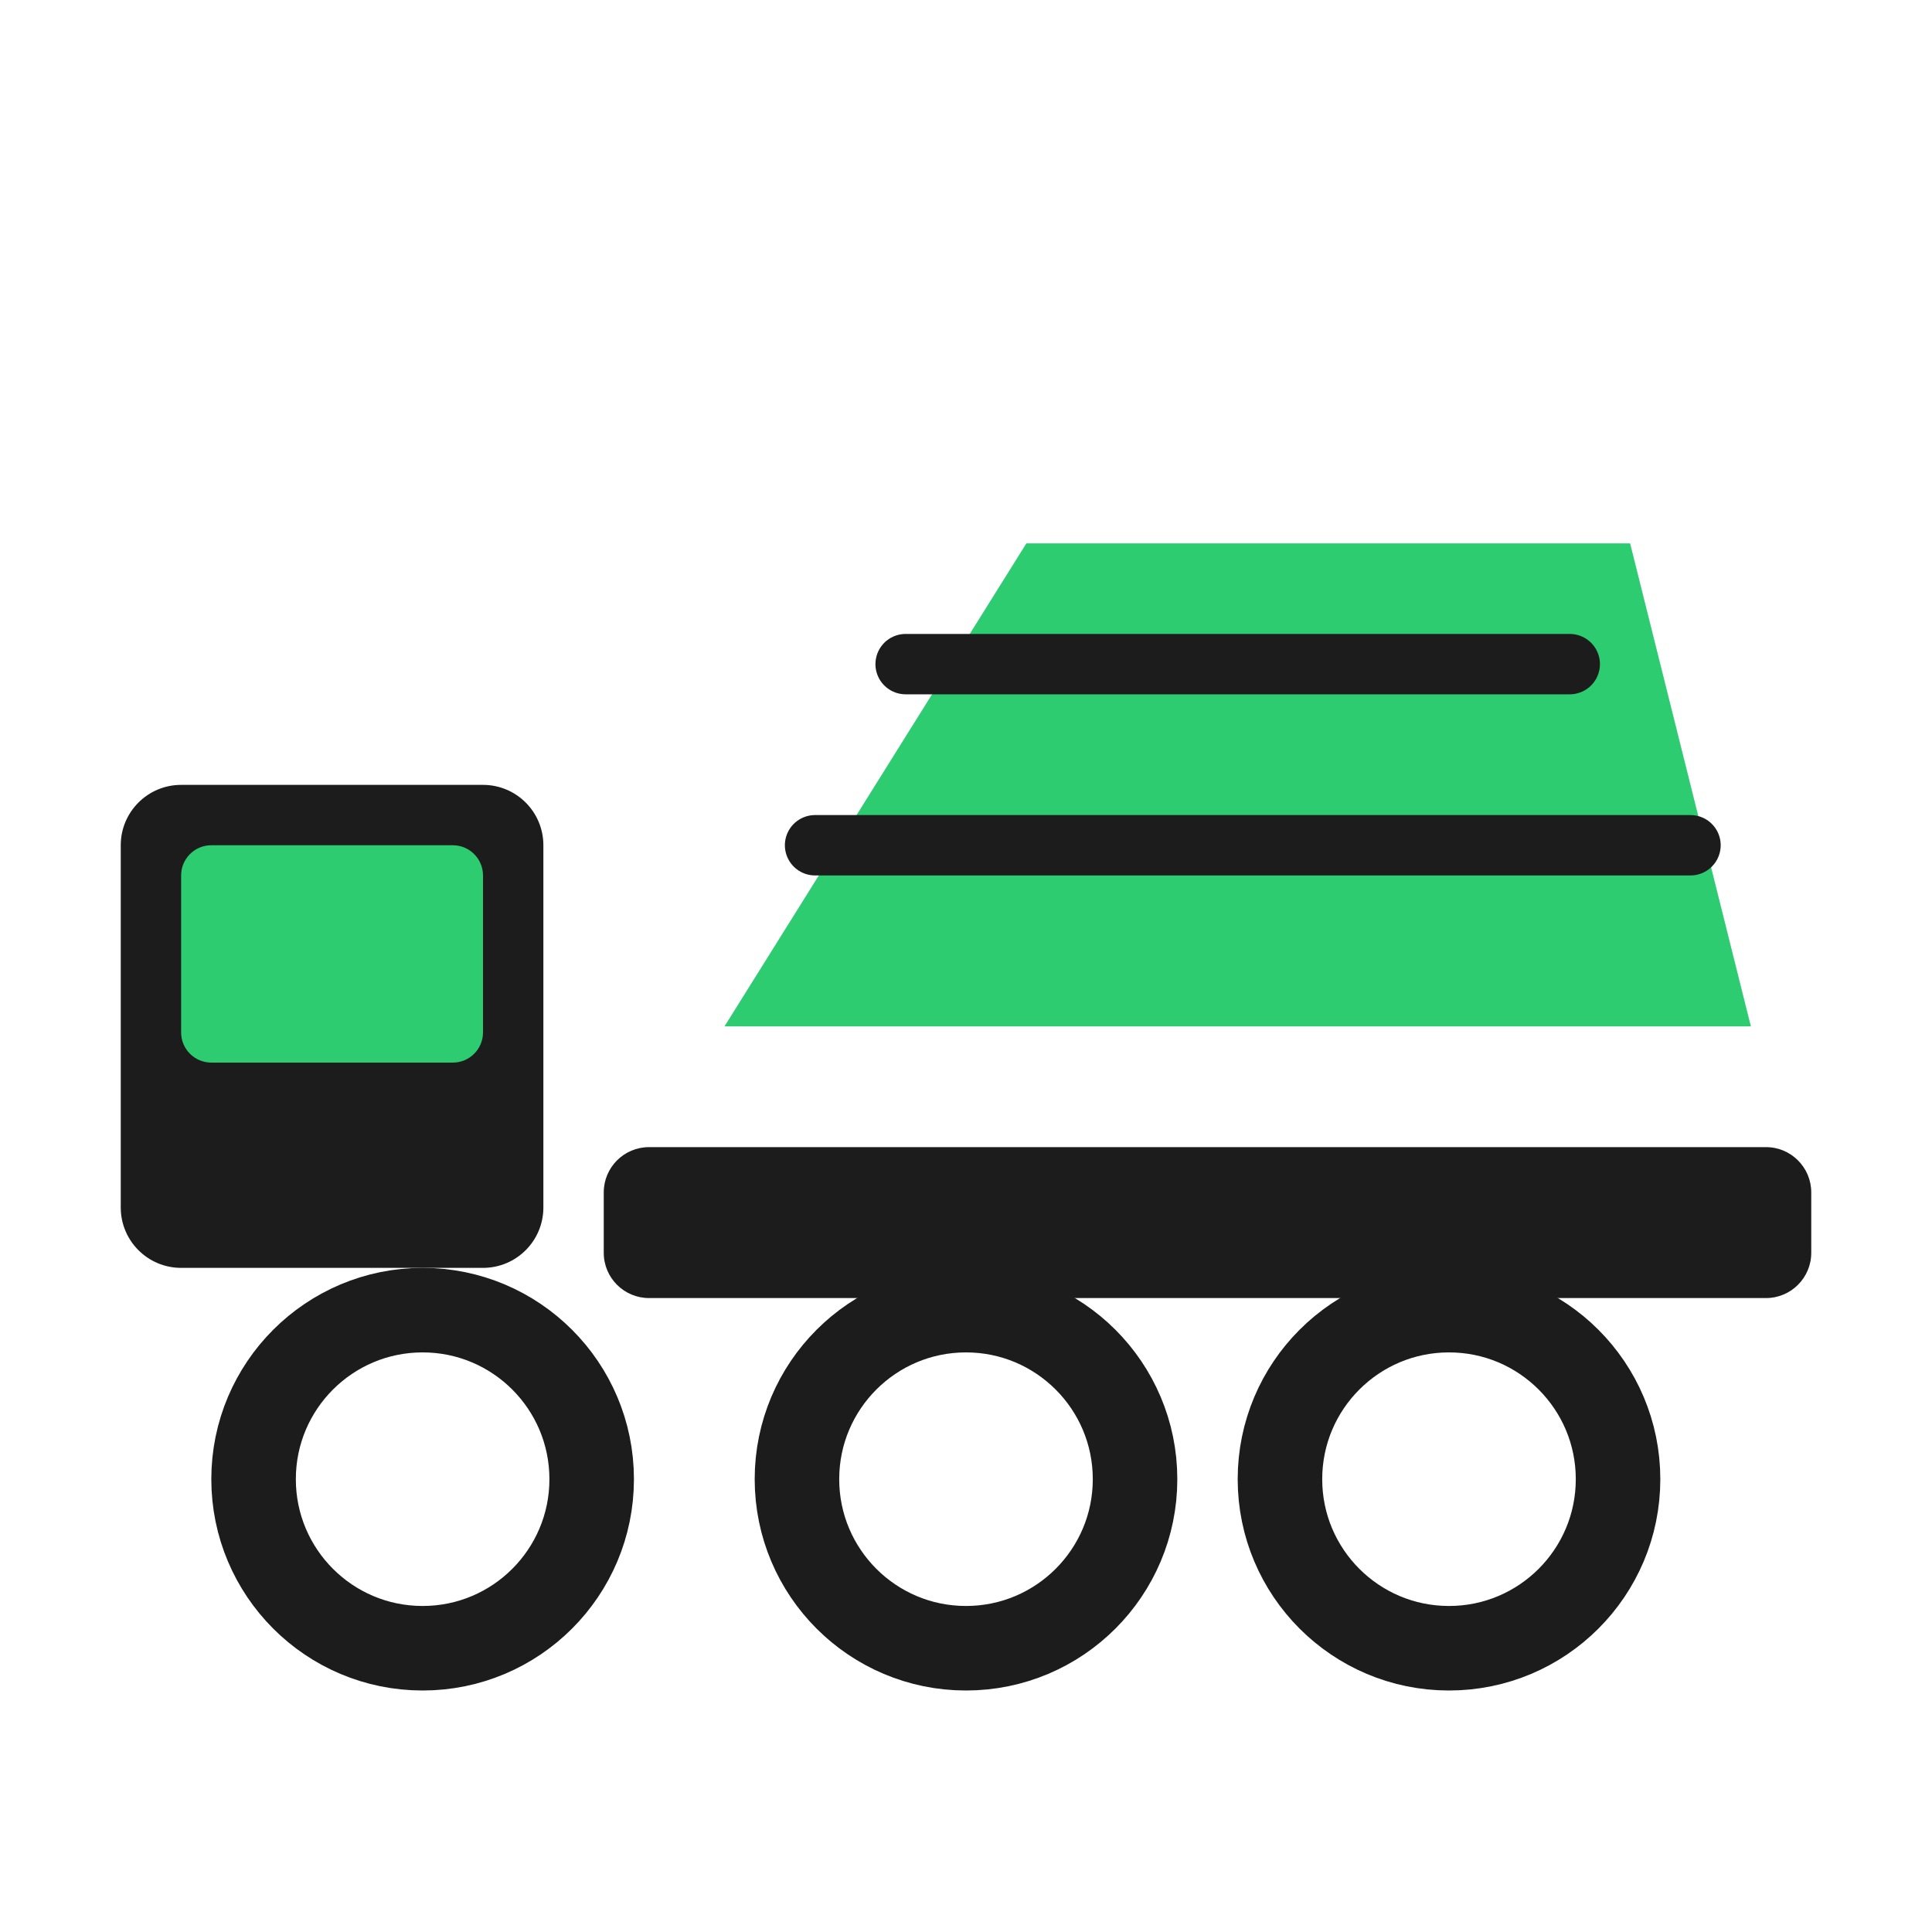
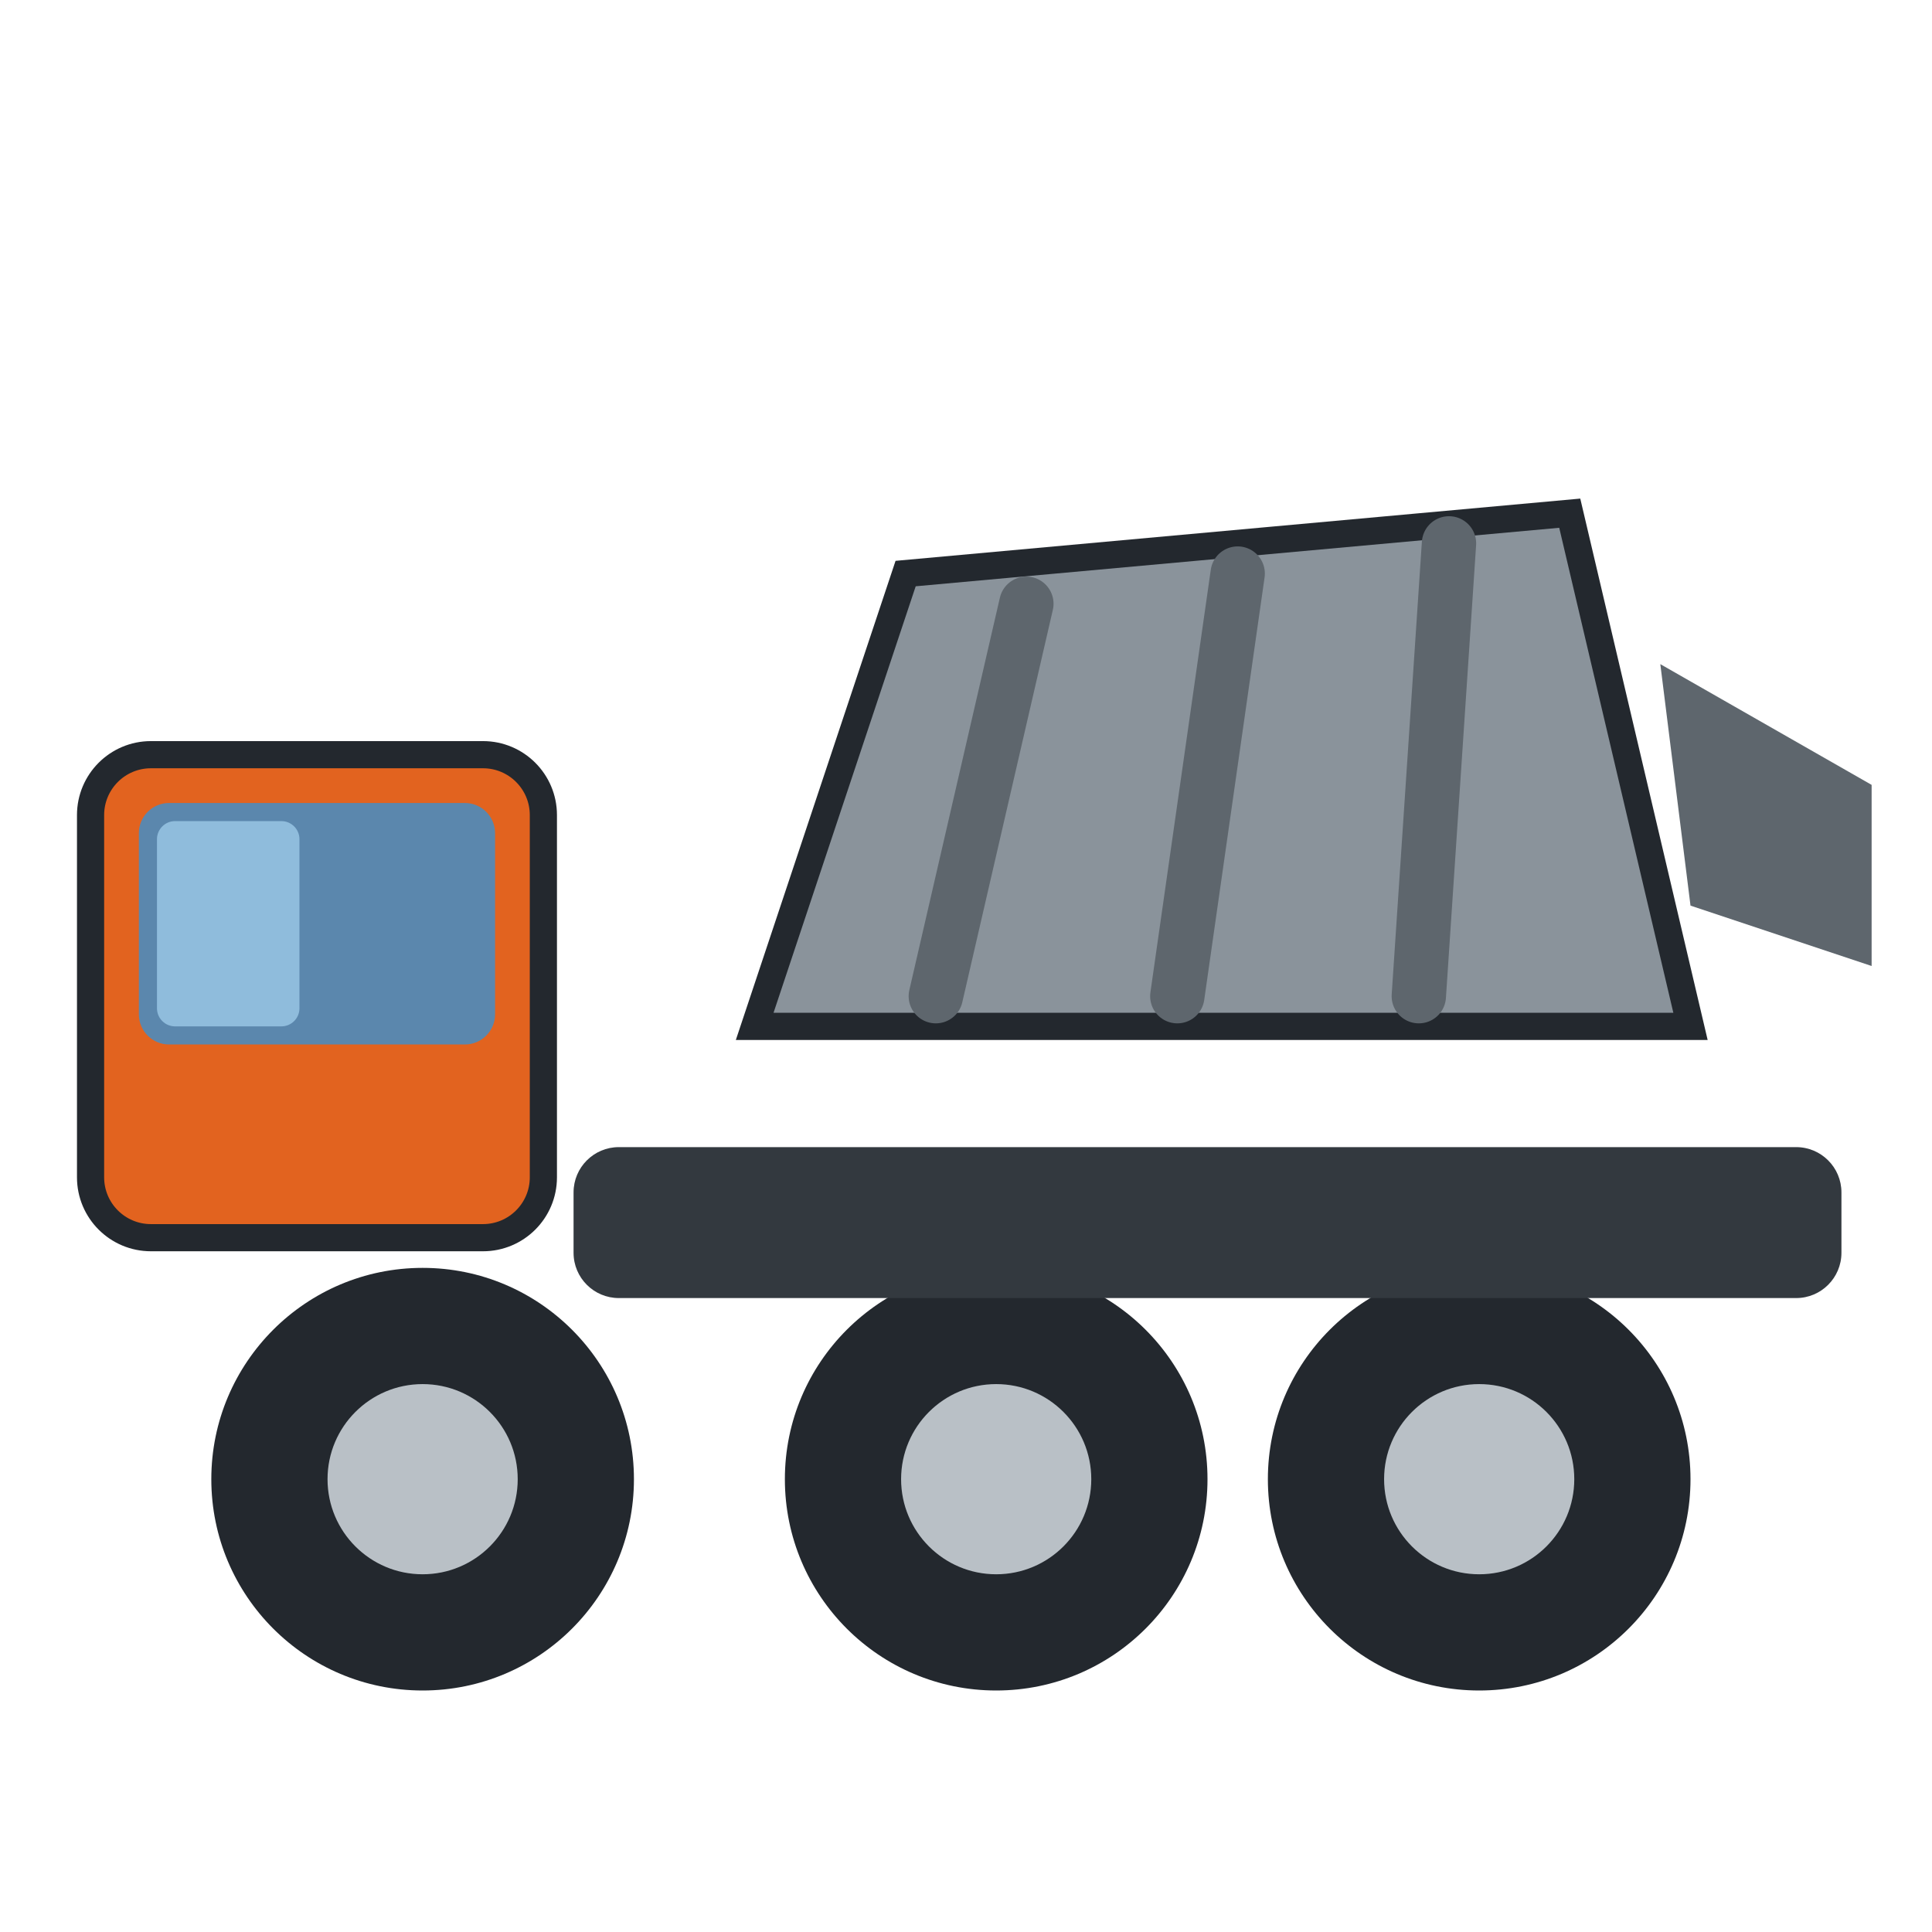
<svg xmlns="http://www.w3.org/2000/svg" viewBox="0 0 64 64">
-   <circle cx="14" cy="49" r="5.6" fill="none" stroke="#1C1C1C" stroke-width="2.8" />
-   <circle cx="32" cy="49" r="5.6" fill="none" stroke="#1C1C1C" stroke-width="2.8" />
-   <circle cx="48" cy="49" r="5.6" fill="none" stroke="#1C1C1C" stroke-width="2.8" />
-   <rect x="4" y="26" width="14" height="16" rx="2" fill="#1C1C1C" />
-   <rect x="6" y="28" width="10" height="7.2" rx="1" fill="#2ECC71" />
-   <rect x="20" y="38" width="40" height="5" rx="1.5" fill="#1C1C1C" />
-   <polygon points="24,34 34,18 54,18 58,34" fill="#2ECC71" />
-   <line x1="30" y1="22" x2="52" y2="22" stroke="#1C1C1C" stroke-width="2" stroke-linecap="round" />
-   <line x1="27" y1="28" x2="56" y2="28" stroke="#1C1C1C" stroke-width="2" stroke-linecap="round" />
+   <circle cx="14" cy="49" r="7" fill="#23282E" />
+   <circle cx="14" cy="49" r="3.15" fill="#B9C0C6" />
+   <circle cx="33" cy="49" r="7" fill="#23282E" />
+   <circle cx="33" cy="49" r="3.15" fill="#B9C0C6" />
+   <circle cx="49" cy="49" r="7" fill="#23282E" />
+   <circle cx="49" cy="49" r="3.15" fill="#B9C0C6" />
+   <rect x="3" y="25" width="15" height="16" rx="2" fill="#E2631F" stroke="#23282E" stroke-width="0.9" />
+   <rect x="4.6" y="26.6" width="11.8" height="8.0" rx="1" fill="#5B87AD" />
+   <rect x="5.2" y="27.2" width="4.72" height="6.8" rx="0.6" fill="#8FBCDC" />
+   <rect x="19" y="38" width="42" height="5" rx="1.5" fill="#33393F" />
+   <polygon points="25,34 30,19 52,17 56,34" fill="#8A939B" stroke="#23282E" stroke-width="0.9" />
+   <line x1="34" y1="20" x2="31" y2="33" stroke="#5E666D" stroke-width="1.8" stroke-linecap="round" />
+   <line x1="41" y1="19" x2="39" y2="33" stroke="#5E666D" stroke-width="1.8" stroke-linecap="round" />
+   <line x1="48" y1="18" x2="47" y2="33" stroke="#5E666D" stroke-width="1.8" stroke-linecap="round" />
+   <polygon points="55,22 62,26 62,32 56,30" fill="#5E666D" />
</svg>
